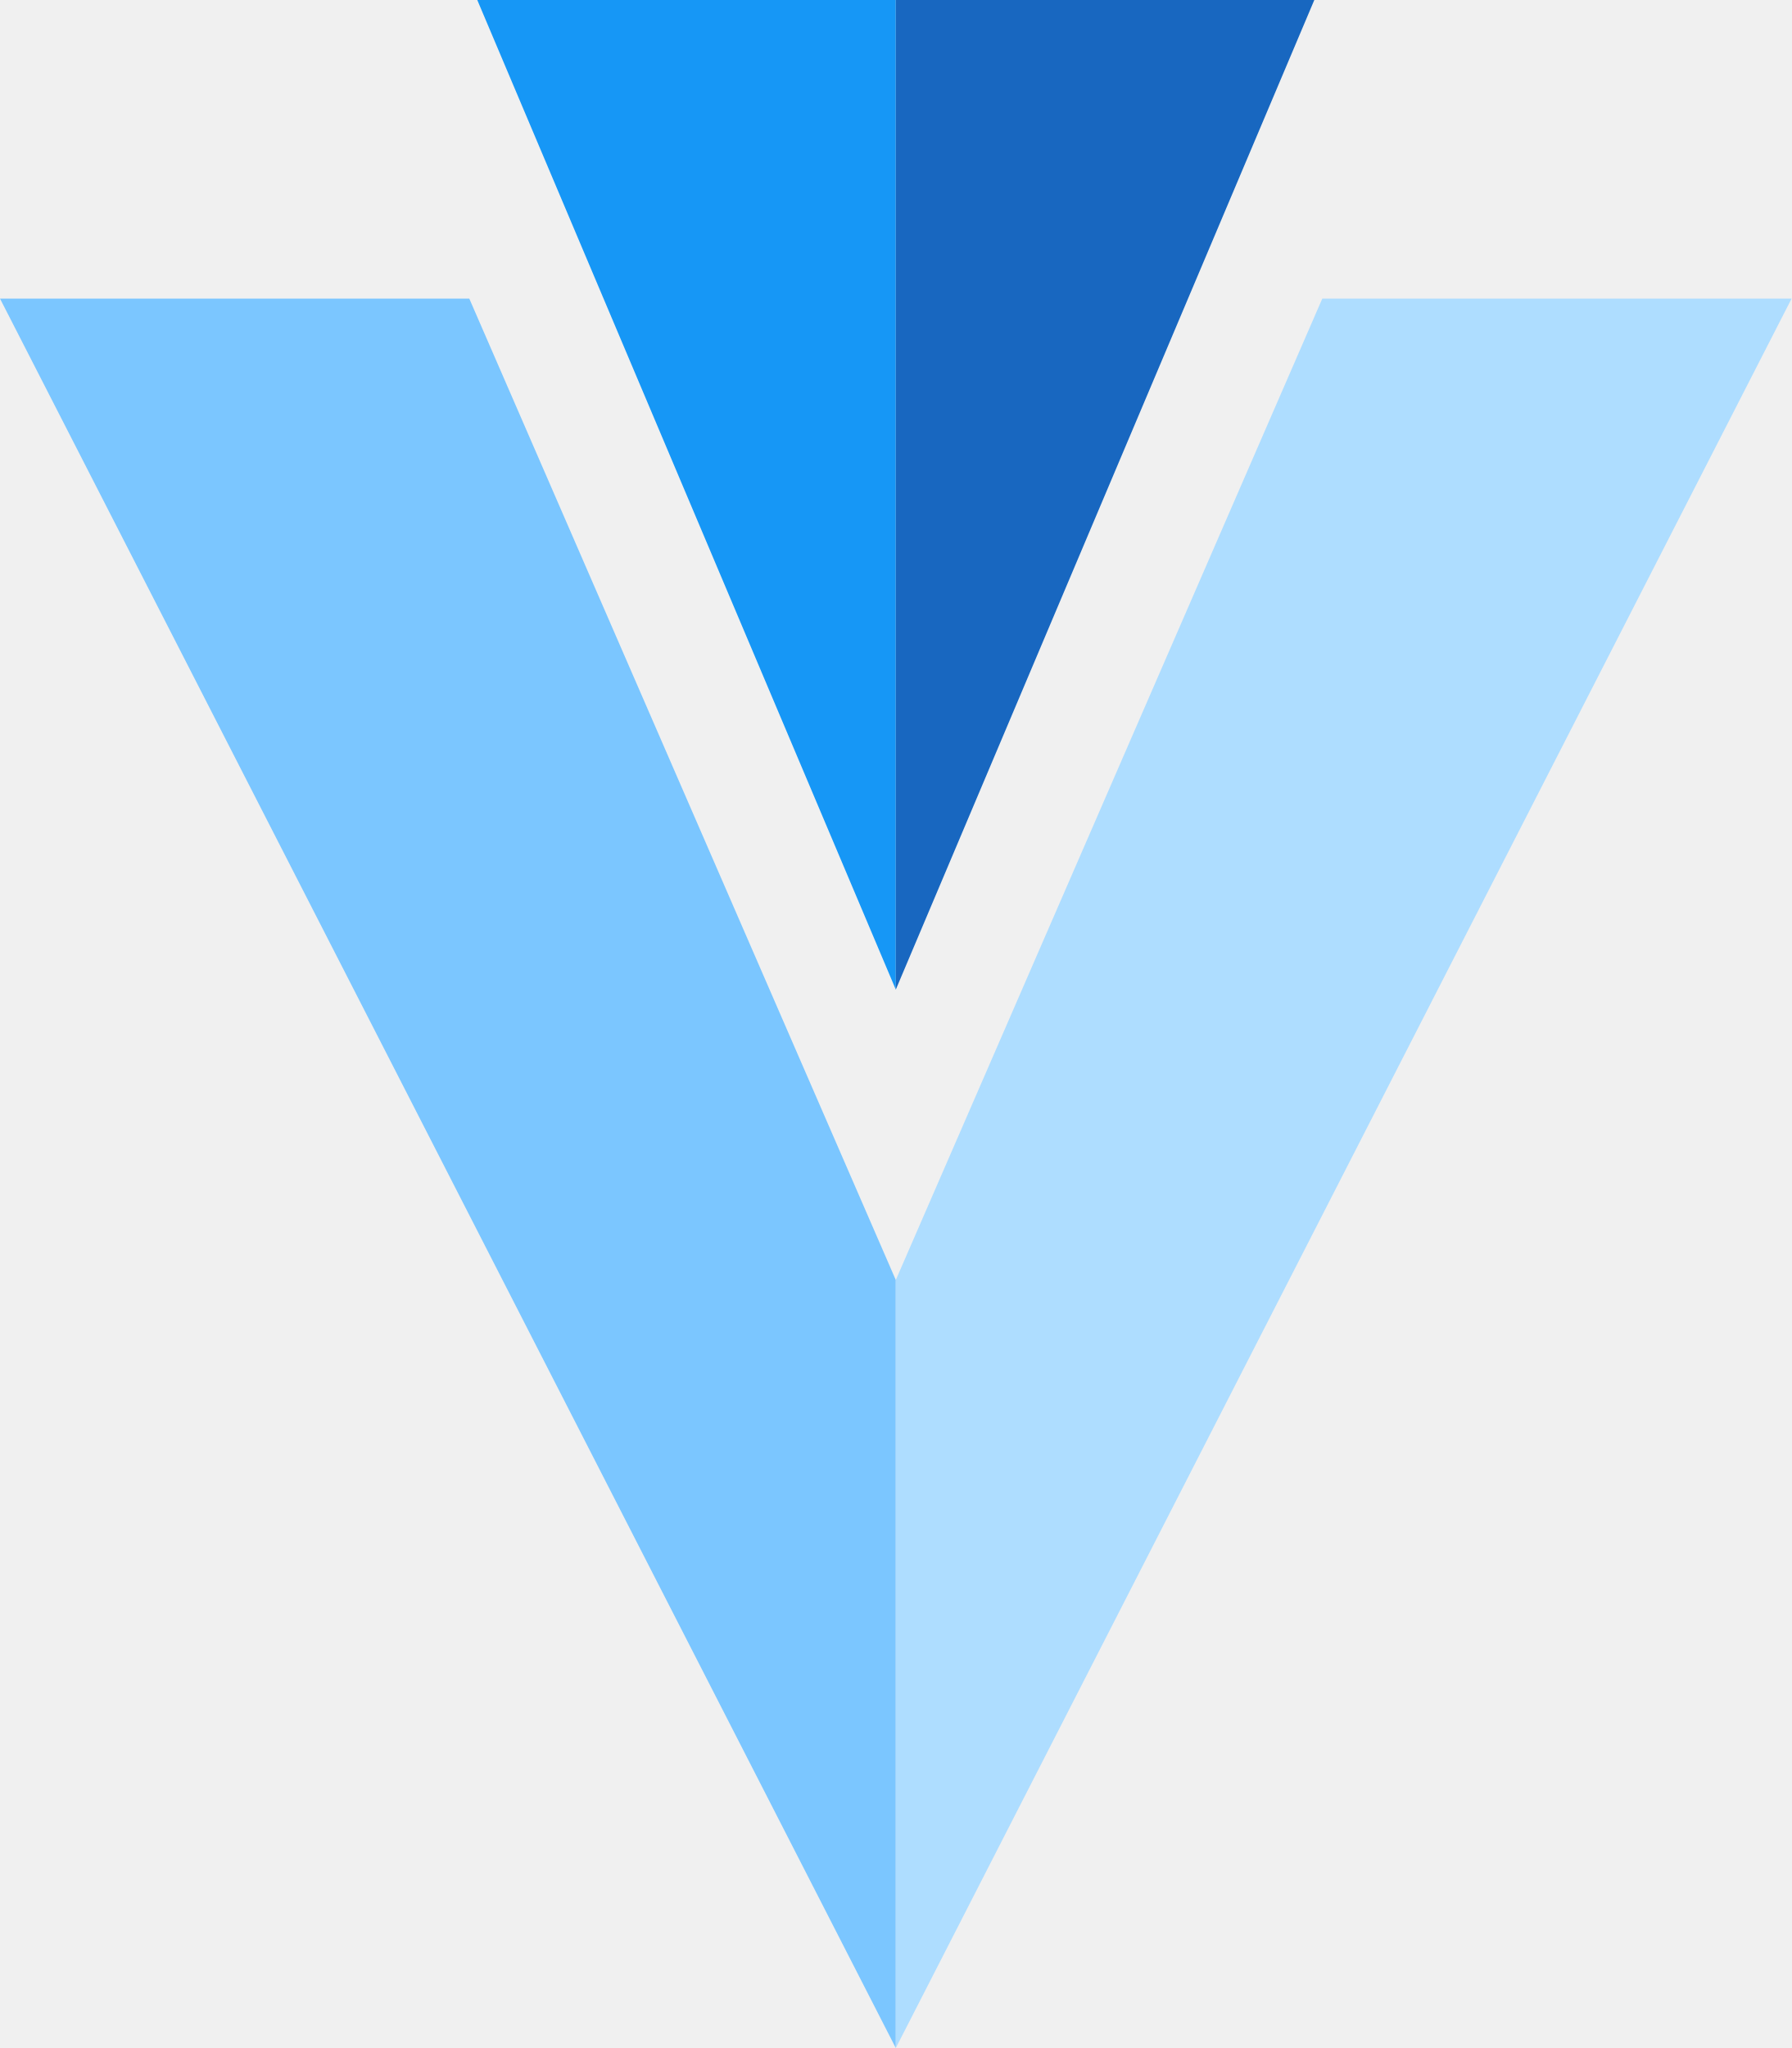
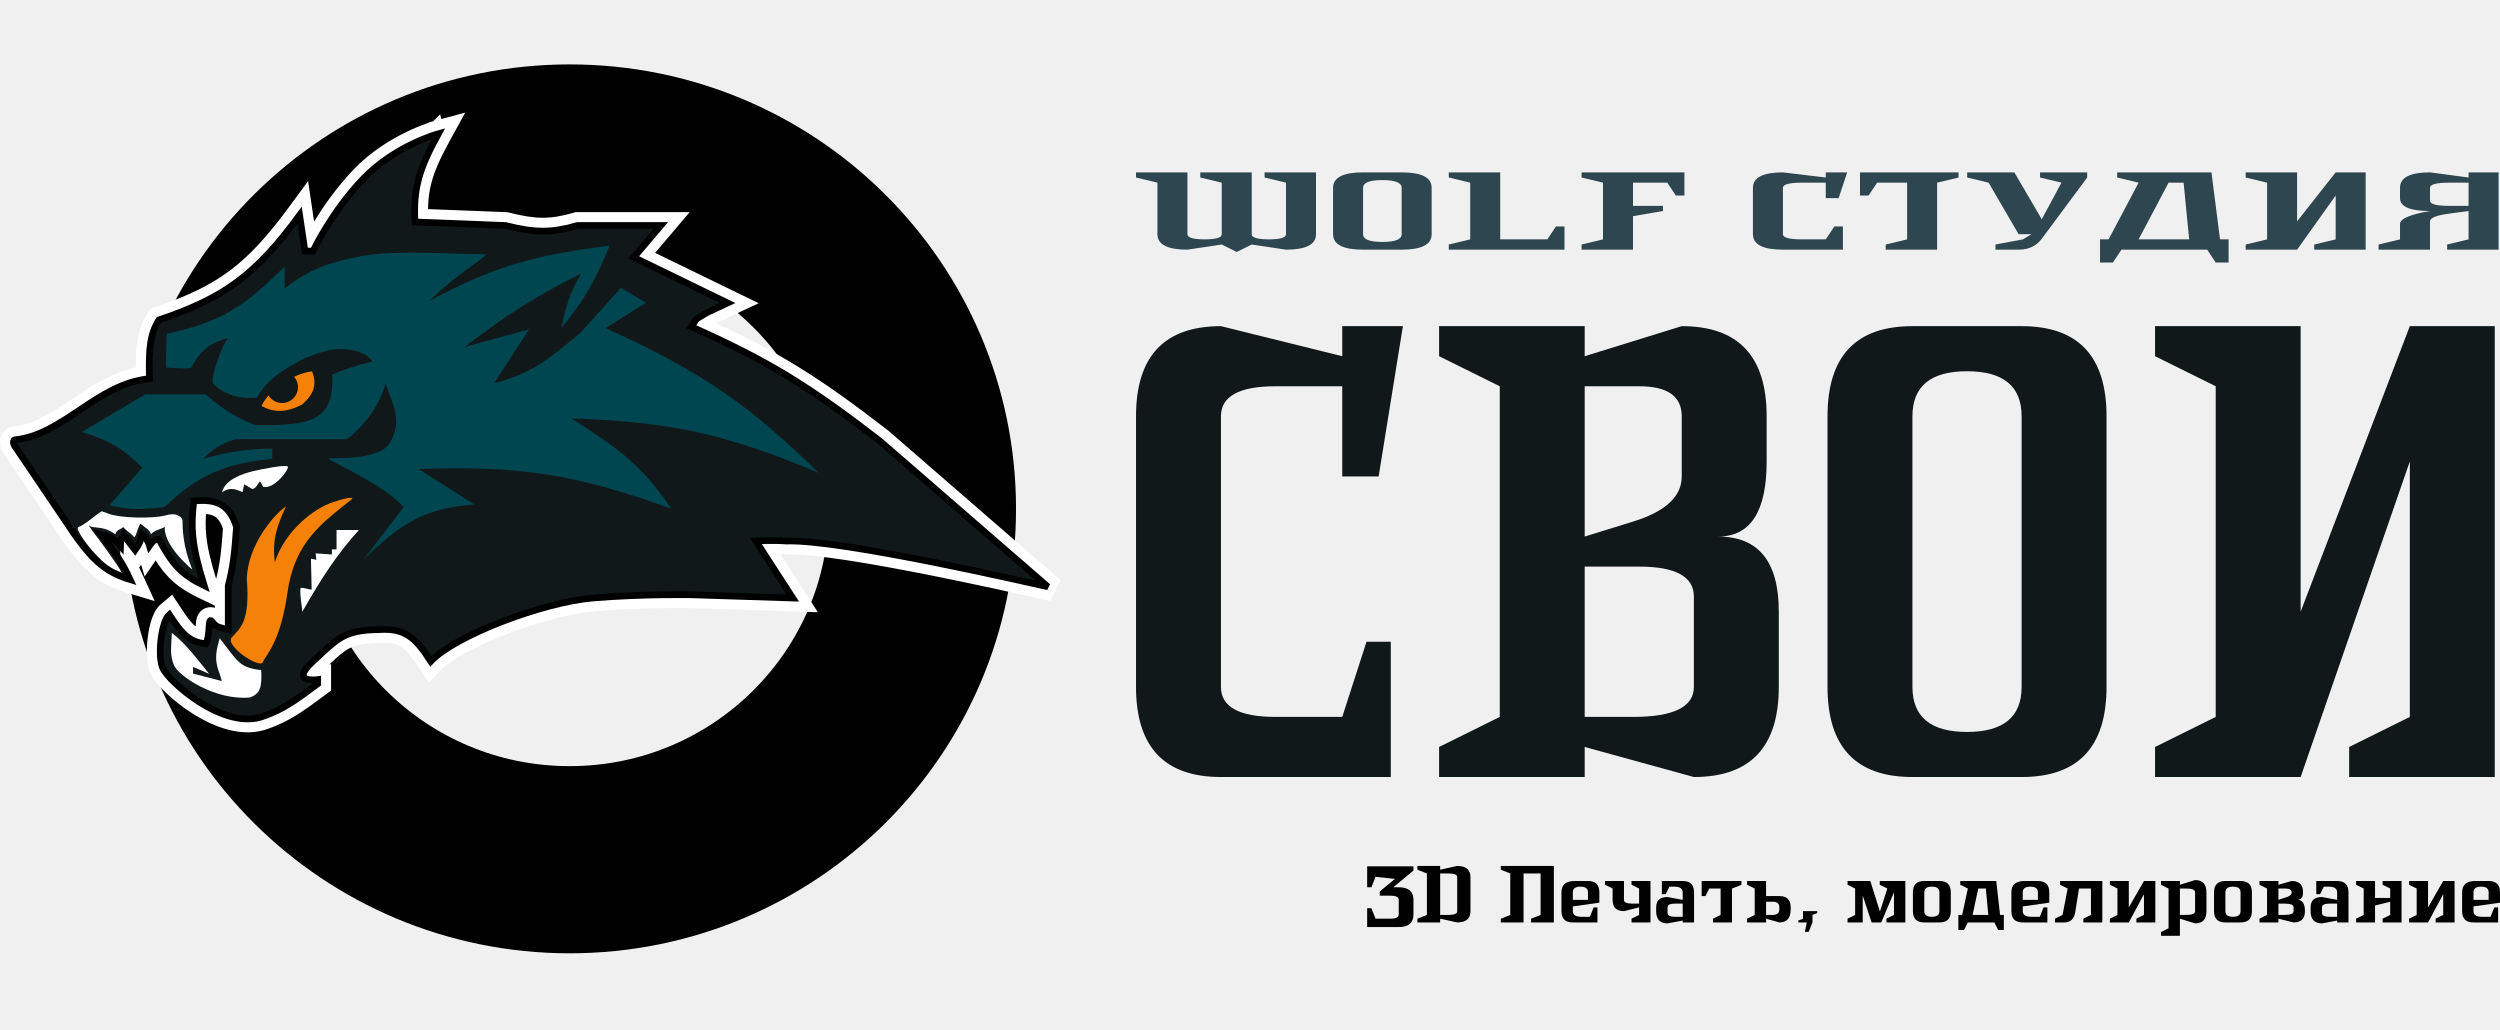
- <svg xmlns="http://www.w3.org/2000/svg" id="Layer_1" data-name="Layer 1" viewBox="0 0 87.5 100">
+ <svg xmlns="http://www.w3.org/2000/svg" width="187" height="77" viewBox="0 0 187 77" fill="none">
+   <g clip-path="url(#clip0_6_35)">
+     <ellipse cx="42.609" cy="38.062" rx="26.389" ry="26.245" stroke="black" stroke-width="14" />
+     <path d="M11.73 23.457L11.562 23.514L11.467 23.665C10.77 24.774 10.632 25.869 10.668 27.887C8.766 28.199 7.199 29.236 5.76 30.198L5.706 30.235C4.135 31.286 2.725 32.229 1.069 32.402L1.06 32.403L1.051 32.404C0.936 32.42 0.815 32.467 0.713 32.558C0.613 32.648 0.558 32.756 0.53 32.849C0.479 33.02 0.504 33.181 0.525 33.273C0.548 33.376 0.585 33.473 0.623 33.549C0.641 33.585 0.669 33.634 0.706 33.682C0.714 33.692 0.728 33.709 0.748 33.73L4.416 39.153C5.36 40.603 6.118 41.616 6.91 42.344C7.717 43.086 8.542 43.517 9.593 43.837L10.656 44.161L10.193 43.151C9.962 42.646 9.739 42.219 9.485 41.8L9.5 41.18C9.551 41.245 9.605 41.313 9.663 41.387L9.676 41.404L9.716 41.455L10.13 41.981L10.517 41.435C10.604 41.312 10.677 41.198 10.739 41.092L10.999 41.969L11.592 41.093C11.622 41.048 11.648 41.012 11.671 40.983C12.089 41.738 12.49 42.33 12.969 42.826C13.537 43.414 14.191 43.842 15.058 44.26L16.096 44.761L15.753 43.661C15.269 42.113 15.03 41.057 14.934 40.157C14.853 39.392 14.874 38.726 14.948 37.945C15.571 37.919 15.996 38.009 16.308 38.194C16.658 38.401 16.947 38.776 17.184 39.472C17.054 41.282 16.96 42.261 16.588 43.683L16.572 43.746V43.81V46.451C16.508 46.429 16.472 46.412 16.448 46.398C16.433 46.389 16.421 46.38 16.391 46.347C16.375 46.329 16.357 46.309 16.331 46.278L16.32 46.265C16.29 46.228 16.252 46.185 16.207 46.135C16.17 46.095 16.115 46.041 16.042 45.997C15.969 45.953 15.838 45.896 15.673 45.919C15.498 45.944 15.382 46.044 15.317 46.126C15.258 46.202 15.228 46.279 15.212 46.327C15.181 46.422 15.167 46.526 15.159 46.602C15.15 46.685 15.144 46.779 15.138 46.87C15.121 47.123 15.104 47.375 15.062 47.594C14.719 47.515 14.45 47.361 14.198 47.138C13.837 46.817 13.509 46.351 13.08 45.698L12.77 45.227L12.34 45.591C12.084 45.807 11.921 46.17 11.813 46.498C11.695 46.852 11.607 47.272 11.552 47.699C11.497 48.127 11.473 48.575 11.491 48.989C11.508 49.394 11.566 49.801 11.695 50.127C11.773 50.324 11.921 50.54 12.09 50.748C12.265 50.965 12.49 51.206 12.751 51.455C13.273 51.955 13.958 52.506 14.727 52.987C16.226 53.925 18.209 54.698 19.931 54.025C21.365 53.514 22.34 52.845 24.065 51.549L24.264 51.399V51.149V50.833V50.255L23.694 50.338L23.693 50.338L23.693 50.338L23.693 50.338L23.693 50.338L23.692 50.339L23.68 50.34C23.673 50.341 23.666 50.342 23.656 50.343C23.648 50.344 23.638 50.345 23.627 50.346C23.58 50.35 23.516 50.355 23.444 50.356C23.381 50.357 23.323 50.356 23.273 50.352C23.353 50.239 23.498 50.069 23.755 49.832C23.917 49.682 24.066 49.543 24.205 49.413C24.878 48.785 25.315 48.378 25.819 48.096C26.39 47.776 27.073 47.61 28.36 47.596L28.373 47.596L28.386 47.596C29.286 47.539 29.844 47.677 30.305 47.982C30.791 48.303 31.226 48.845 31.804 49.736L32.15 50.271L32.587 49.807C32.989 49.381 33.688 48.893 34.604 48.391C35.511 47.894 36.598 47.401 37.75 46.957C40.062 46.064 42.582 45.382 44.368 45.231C46.205 45.076 48.031 45.015 49.4 44.993C50.084 44.982 50.653 44.981 51.051 44.983C51.249 44.983 51.405 44.985 51.511 44.986L51.631 44.988L51.662 44.988H51.665L51.669 44.988L51.671 44.988L51.672 44.988L51.672 44.988L59.283 45.233L60.238 45.264L59.719 44.462L57.438 40.935C57.833 40.93 58.32 40.934 58.81 40.968L58.835 40.969L58.86 40.969C59.847 40.938 61.478 41.114 63.422 41.411C65.354 41.706 67.558 42.115 69.67 42.536C73.077 43.214 76.223 43.92 77.606 44.23C77.94 44.305 78.171 44.357 78.278 44.38L78.71 43.513L66.139 32.608L66.129 32.598L66.117 32.59C61.081 28.697 58.024 26.74 52.456 24.227L52.463 24.217L53.092 23.837L53.853 23.482L54.638 23.117L55.59 22.673L54.646 22.214L48.205 19.083L49.81 17.191L50.508 16.367H49.429H43.203H43.133L43.066 16.387C42.102 16.663 41.359 16.79 40.598 16.788C39.833 16.786 39.023 16.654 37.924 16.382L37.874 16.37L37.823 16.368L31.522 16.122C31.497 15.134 31.578 14.326 31.798 13.506C32.053 12.557 32.501 11.566 33.23 10.241L33.797 9.21L32.661 9.517L32.792 10C32.661 9.517 32.661 9.517 32.661 9.517L32.66 9.518L32.66 9.518L32.657 9.519L32.648 9.521L32.616 9.53C32.589 9.538 32.55 9.55 32.5 9.565C32.401 9.596 32.259 9.642 32.081 9.705C31.727 9.831 31.231 10.025 30.659 10.3C29.518 10.848 28.055 11.724 26.805 13.032C25.578 14.316 24.62 15.698 23.969 16.755C23.643 17.284 23.393 17.735 23.224 18.054C23.22 18.062 23.215 18.07 23.211 18.078L22.907 16.02L22.729 14.82L22.01 15.797C20.386 18.001 19.025 19.499 17.478 20.652C15.933 21.804 14.176 22.631 11.73 23.457ZM23.092 50.316C23.092 50.316 23.092 50.316 23.093 50.317C23.092 50.316 23.092 50.316 23.092 50.316Z" fill="#11181A" stroke="white" />
+     <path d="M11.89 23.931C11.23 24.982 11.115 26.016 11.178 28.324C7.239 28.71 4.763 32.52 1.12 32.899C0.869 32.934 1.084 33.405 1.12 33.388L4.832 38.877C6.715 41.768 7.756 42.756 9.738 43.359C9.177 42.133 8.668 41.384 7.583 39.993C8.227 40.168 8.576 40.287 9.009 40.813C9.017 40.455 9.072 40.276 9.248 39.993C9.456 40.315 9.653 40.566 10.069 41.095L10.109 41.146C10.441 40.677 10.53 40.391 10.635 39.993C10.965 40.3 11.079 40.48 11.178 40.813C11.421 40.453 11.577 40.353 11.89 40.337C12.88 42.222 13.607 43.005 15.275 43.81C14.299 40.685 14.277 39.444 14.493 37.477C16.273 37.292 17.167 37.782 17.69 39.409C17.556 41.287 17.463 42.314 17.072 43.81V47.096C16.063 46.87 16.151 46.816 15.837 46.472C15.523 46.127 15.759 47.406 15.411 48.148C14.109 48.06 13.511 47.264 12.662 45.973C12.092 46.454 11.762 48.941 12.16 49.943C12.558 50.943 16.784 54.726 19.756 53.557C21.116 53.073 22.039 52.445 23.764 51.149V50.833C23.764 50.833 21.59 51.149 23.416 49.464C25.241 47.78 25.7 47.125 28.355 47.096C30.292 46.975 31.064 47.677 32.223 49.464C34.048 47.529 40.622 45.046 44.326 44.733C48.029 44.42 51.681 44.489 51.681 44.489L59.299 44.733L56.541 40.469C56.541 40.469 57.675 40.389 58.844 40.469C62.997 40.338 77.309 43.662 78.383 43.891L65.812 32.985C60.641 28.989 57.586 27.055 51.713 24.441L52.108 23.847L52.856 23.395L53.642 23.029L54.427 22.663L47.407 19.251L49.429 16.867H43.203C41.221 17.436 40.035 17.42 37.804 16.867L31.041 16.604C30.909 14.126 31.321 12.676 32.792 10C32.792 10 29.557 10.877 27.167 13.377C24.776 15.878 23.416 18.781 23.416 18.781H22.81L22.412 16.093C19.137 20.539 16.835 22.261 11.89 23.931Z" fill="#11181A" stroke="black" stroke-width="0.5" />
+     <path d="M23.341 27.773C22.023 27.929 20.147 29.08 19.56 30.368C20.492 30.874 21.413 30.876 22.604 30.256C23.323 29.6 23.791 28.922 23.341 27.773Z" fill="#F58108" />
+     <ellipse cx="21.098" cy="28.958" rx="1.192" ry="1.185" fill="#0F1718" />
+     <path d="M10.637 34.978L8.182 37.81C9.7 38.145 10.615 38.128 12.297 37.934C14.702 35.656 16.601 34.705 20.359 34.318V33.553C18.223 33.566 16.759 33.89 15.206 34.318C15.898 33.605 16.507 33.196 17.642 32.848C17.642 32.848 25.659 32.868 25.893 32.848C26.127 32.828 28.212 31.054 28.842 28.696C29.511 30.57 30.08 31.54 29.143 33.169C28.788 33.6 28.523 33.76 27.954 33.919C26.82 34.366 24.663 34.221 24.558 34.3C24.454 34.379 28.832 36.292 30.185 37.946L27.213 41.828C30.06 39.083 31.809 38.009 35.472 37.732L31.314 35.084C38.658 34.846 42.792 35.36 50.21 38.054C47.843 34.503 45.764 33.261 42.754 31.295C50.248 31.558 54.368 32.483 61.241 35.368C56.142 30.431 52.87 27.981 45.307 24.54L48.326 22.649L46.443 21.536L43.389 24.927C41.028 26.843 39.904 27.891 36.956 28.668L39.574 24.638L34.746 25.95C37.947 23.555 39.807 22.292 43.471 20.454C42.601 21.937 42.354 22.863 41.978 24.542C43.723 22.437 44.5 21.07 45.604 18.371C40.119 19.075 37.119 19.819 32.064 22.542C34.692 20.091 35.419 19.928 36.384 19.032C32.783 18.956 29.37 18.717 27.034 19.155C24.697 19.594 23.02 20.174 21.295 21.582V19.942C18.309 22.835 16.866 23.994 12.469 24.973C12.443 26.021 12.381 27.572 12.469 27.515C12.556 27.459 13.837 27.63 14.292 27.515C15.053 26.104 15.71 25.681 17.092 25.267C16.803 25.353 15.653 28.327 15.956 28.696C16.259 29.066 17.358 29.913 19.216 29.748C20.133 27.995 22.483 26.998 22.361 27.032C22.239 27.067 24.215 26.051 25.538 26.11C26.86 26.169 27.443 26.503 27.88 27.032C26.646 27.33 26.065 27.528 24.843 28.02C25.037 31.381 23.361 31.892 19.049 31.784C17.462 31.119 16.667 30.599 15.363 29.497H10.868L6.116 32.313C8.226 32.977 9.225 33.55 10.637 34.978Z" fill="#004650" />
+     <path d="M17.346 47.661C16.757 48.292 19.468 50.068 19.666 49.528C19.863 48.988 20.962 48.145 21.507 44.304C22.051 40.462 24.179 39.063 26.35 37.312C26.35 37.312 26.508 37.042 24.97 37.537C23.431 38.032 21.309 39.731 20.558 42.059C20.385 40.565 20.564 39.65 21.395 37.874C20.639 38.355 18.513 40.678 18.46 43.346C18.725 46.494 17.936 47.031 17.346 47.661Z" fill="#F58108" />
+     <path d="M15.649 50.405L14.441 49.883V50.385L16.594 50.943L16.433 50.405C15.957 49.232 16.227 48.508 16.433 47.74C17.755 49.428 17.876 49.948 19.538 50.123C19.612 51.453 19.433 51.898 18.697 52.172C16.064 52.417 13.313 50.535 13.005 49.742C12.697 48.95 12.807 48.563 12.852 47.342C13.957 48.174 14.967 49.588 15.649 50.405Z" fill="white" />
+     <path d="M12.327 38.564C11.377 38.809 8.947 38.751 8.131 38.428C8.006 38.379 7.607 38.242 7.607 38.242C7.109 38.543 6.376 39.236 5.862 39.429C5.573 39.537 6.681 41.06 7.607 41.921C8.329 42.593 8.921 42.746 9.099 42.828C8.839 42.277 7.358 40.281 6.883 39.673C6.833 39.569 6.585 39.26 6.666 39.315C6.816 39.417 6.939 39.422 6.99 39.429C7.61 39.508 7.964 39.497 8.635 39.965C8.707 39.577 9.101 39.607 9.205 39.411C9.581 39.836 9.672 39.764 10.049 40.189C10.231 39.994 10.225 39.659 10.492 39.165C10.796 39.428 11.219 39.629 11.293 39.965C11.572 39.632 11.97 39.623 12.327 39.411C12.276 39.977 12.635 41.098 14.394 42.617C13.679 40.939 13.652 39.486 13.652 38.961C13.652 38.685 13.339 38.555 13.144 38.496C12.97 38.444 12.775 38.448 12.327 38.564Z" fill="white" />
+     <path d="M18.86 35.262C18.11 35.449 16.849 35.874 16.605 36.815C17.127 36.482 17.489 36.51 18.14 36.815L18.269 36.231L18.86 36.574C19.136 36.584 19.34 36.097 19.433 36.012C19.545 36.09 19.614 36.309 19.687 36.416C20.51 36.636 21.703 35.034 21.515 34.891C21.326 34.747 19.61 35.076 18.86 35.262Z" fill="white" />
+     <path d="M22.478 43.976C22.416 44.582 22.578 45.184 22.613 45.761C24.097 43.151 25.243 41.42 26.844 39.643H25.174V41.094H24.826V41.475L23.611 41.391L23.661 41.873L23.258 41.788L23.313 44.105C23.021 44.08 22.77 43.954 22.478 43.976Z" fill="white" />
+     <path d="M88.82 12.893V17.519C88.82 17.776 89.248 17.904 90.102 17.904C90.957 17.904 91.385 17.776 91.385 17.519V13.664L89.782 13.278V12.893H93.629V17.519C93.629 17.776 94.056 17.904 94.911 17.904C95.766 17.904 96.193 17.776 96.193 17.519V13.664L94.59 13.278V12.893H98.437V17.519C98.437 18.29 97.689 18.675 96.193 18.675L93.629 18.29L92.507 18.849L91.385 18.29L88.82 18.675C87.324 18.675 86.576 18.29 86.576 17.519V13.664L84.974 13.278V12.893H88.82Z" fill="#2E464F" />
+     <path d="M104.843 12.893C106.339 12.893 107.087 13.278 107.087 14.049V17.519C107.087 18.29 106.339 18.675 104.843 18.675H101.958C100.462 18.675 99.714 18.29 99.714 17.519V14.049C99.714 13.278 100.462 12.893 101.958 12.893H104.843ZM103.4 18.097C104.362 18.097 104.843 17.904 104.843 17.519V14.049C104.843 13.664 104.362 13.471 103.4 13.471C102.439 13.471 101.958 13.664 101.958 14.049V17.519C101.958 17.904 102.439 18.097 103.4 18.097Z" fill="#2E464F" />
+     <path d="M108.369 13.278V12.893H112.215V17.904H115.742L116.383 16.941H117.024V18.675H108.369V18.29L109.972 17.904V13.664L108.369 13.278Z" fill="#2E464F" />
+     <path d="M119.904 17.904V13.664L118.301 13.278V12.893H125.994V14.627H125.353L124.712 13.664H122.148V15.398H124.391V15.784L122.148 16.169V18.675H118.301V18.29L119.904 17.904Z" fill="#2E464F" />
+     <path d="M138.17 12.893L137.529 14.82H136.567V13.664H134.804C133.843 13.664 133.362 13.792 133.362 14.049V17.519C133.362 17.776 133.843 17.904 134.804 17.904H136.567L137.208 16.941H137.85V18.675H133.362C131.866 18.675 131.118 18.29 131.118 17.519V14.049C131.118 13.278 131.866 12.893 133.362 12.893L136.567 13.278V12.893H138.17Z" fill="#2E464F" />
+     <path d="M141.05 18.675V18.29L142.653 17.904V13.664H140.409L139.768 14.627H139.127V12.893H146.499V13.278L144.897 13.664V18.675H141.05Z" fill="#2E464F" />
+     <path d="M150.992 17.519L148.748 13.664L147.145 13.278V12.893H150.672L152.723 16.401L154.198 13.664L152.595 13.278V12.893H156.121V13.278L152.691 17.904C152.285 18.418 151.719 18.675 150.992 18.675H149.261V18.29L151.313 17.904L151.954 17.519H150.992Z" fill="#2E464F" />
+     <path d="M157.083 19.639V17.904H157.724L159.968 13.664L158.365 13.278V12.893H165.417L166.058 17.904H166.699V19.639H165.737L165.096 18.675H158.685L158.044 19.639H157.083ZM159.968 17.904H163.75L163.333 13.664H162.211L159.968 17.904Z" fill="#2E464F" />
+     <path d="M167.976 18.675V18.29L169.579 17.904V13.664L167.976 13.278V12.893H171.823V16.555L174.708 12.893H176.952V18.675H173.105V18.29L174.708 17.904V14.627L171.823 18.675H167.976Z" fill="#2E464F" />
+     <path d="M184.65 17.904V15.784L183.207 15.977C182.246 16.105 181.765 16.298 181.765 16.555V18.675H177.918V18.29L179.521 17.904V16.748C179.521 16.362 180.269 16.041 181.765 15.784C180.269 15.784 179.521 15.463 179.521 14.82V14.049C179.521 13.278 180.269 12.893 181.765 12.893L184.65 13.278V12.893H186.894V18.675H183.047V18.29L184.65 17.904ZM184.65 13.664H183.207C182.246 13.664 181.765 13.792 181.765 14.049V15.013C181.765 15.27 182.246 15.398 183.207 15.398H184.65V13.664Z" fill="#2E464F" />
+     <path d="M104.937 24.396L103.122 35.638H100.4V28.893H95.409C92.687 28.893 91.326 29.642 91.326 31.141V51.376C91.326 52.875 92.687 53.624 95.409 53.624H100.4L102.215 48.004H104.03V58.121H91.326C87.091 58.121 84.974 55.873 84.974 51.376V31.141C84.974 26.645 87.091 24.396 91.326 24.396L100.4 26.645V24.396H104.937Z" fill="#11181A" />
+     <path d="M107.645 58.121V55.873L112.183 53.624V28.893L107.645 26.645V24.396H118.535V26.645L125.794 24.396C130.029 24.396 132.146 26.645 132.146 31.141V34.514C132.146 38.261 130.936 40.135 128.517 40.135C131.541 40.135 133.054 42.008 133.054 45.755V51.376C133.054 55.873 130.936 58.121 126.702 58.121L118.535 55.873V58.121H107.645ZM118.535 53.624H122.164C125.189 53.624 126.702 52.875 126.702 51.376V44.631C126.702 43.132 125.34 42.383 122.618 42.383H118.535V53.624ZM118.535 40.135L122.164 39.011C124.584 38.261 125.794 37.137 125.794 35.638V31.141C125.794 29.642 124.736 28.893 122.618 28.893H118.535V40.135Z" fill="#11181A" />
+     <path d="M151.217 24.396C155.451 24.396 157.569 26.645 157.569 31.141V51.376C157.569 55.873 155.451 58.121 151.217 58.121H143.05C138.815 58.121 136.698 55.873 136.698 51.376V31.141C136.698 26.645 138.815 24.396 143.05 24.396H151.217ZM147.133 54.749C149.855 54.749 151.217 53.624 151.217 51.376V31.141C151.217 28.893 149.855 27.769 147.133 27.769C144.411 27.769 143.05 28.893 143.05 31.141V51.376C143.05 53.624 144.411 54.749 147.133 54.749Z" fill="#11181A" />
+     <path d="M161.198 58.121V55.873L165.736 53.624V28.893L161.198 26.645V24.396H172.088V45.755L180.255 24.396H186.607V58.121H175.717V55.873L180.255 53.624V34.514L172.088 58.121H161.198Z" fill="#11181A" />
+     <path d="M108.361 68.436C108.786 68.436 108.999 68.341 108.999 68.154V65.617C108.999 65.429 108.786 65.335 108.361 65.335H107.724V68.436H108.361ZM106.023 68.999V68.717L106.732 68.436V65.335L106.023 65.053V64.772H107.724V65.053L108.999 64.772C109.66 64.772 109.991 65.053 109.991 65.617V68.154C109.991 68.717 109.66 68.999 108.999 68.999L107.724 68.717V68.999H106.023Z" fill="black" />
+     <path d="M112.26 68.999V68.717L112.969 68.436V65.335L112.26 65.053V64.772H116.228V68.999H114.527V68.717L115.236 68.436V65.335H113.961V68.999H112.26Z" fill="black" />
+     <path d="M118.78 65.899C119.347 65.899 119.631 66.181 119.631 66.744V67.519L117.647 67.801V68.154C117.647 68.436 117.859 68.576 118.284 68.576H118.922L119.205 67.872H119.489V68.999H117.647C117.08 68.999 116.797 68.717 116.797 68.154V66.744C116.797 66.181 117.127 65.899 117.789 65.899H118.78ZM118.78 67.308V66.744C118.78 66.463 118.591 66.322 118.214 66.322C117.836 66.322 117.647 66.463 117.647 66.744V67.308H118.78Z" fill="black" />
+     <path d="M122.606 68.436V67.872L121.473 68.154C120.906 68.154 120.622 67.872 120.622 67.308V66.463L120.056 66.181V65.899H121.473V67.308C121.473 67.496 121.685 67.59 122.11 67.59H122.606V66.463L122.039 66.181V65.899H123.456V68.999H122.039V68.717L122.606 68.436Z" fill="black" />
+     <path d="M124.732 69.07C124.165 69.07 123.881 68.764 123.881 68.154V67.872C123.881 67.355 124.165 67.097 124.732 67.097L125.865 67.308V66.744C125.865 66.463 125.653 66.322 125.228 66.322H124.873L124.59 66.885H124.307V65.899H125.865C126.432 65.899 126.715 66.181 126.715 66.744V68.999H125.865V68.858L124.732 69.07ZM125.298 67.59C124.921 67.59 124.732 67.684 124.732 67.872V68.294C124.732 68.482 124.921 68.576 125.298 68.576H125.865V67.59H125.298Z" fill="black" />
+     <path d="M128.135 68.999V68.717L128.701 68.436V66.463H127.851L127.568 67.026H127.284V65.899H130.26V66.181L129.552 66.463V68.999H128.135Z" fill="black" />
+     <path d="M130.685 68.999V68.717L131.252 68.436V66.463L130.685 66.181V65.899H132.102V67.026H133.094C133.661 67.026 133.944 67.308 133.944 67.872V68.013C133.944 68.67 133.661 68.999 133.094 68.999L132.102 68.717V68.999H130.685ZM132.102 68.436H132.598C132.929 68.436 133.094 68.294 133.094 68.013V67.872C133.094 67.59 132.929 67.449 132.598 67.449H132.102V68.436Z" fill="black" />
+     <path d="M134.511 68.999V68.858L134.865 68.717V68.154H135.928V68.294L135.574 68.436V68.999L135.29 69.704H135.007L135.149 68.999H134.511Z" fill="black" />
+     <path d="M139.997 68.999L139.331 66.984V68.999H138.197V68.717L138.764 68.436V66.463L138.197 66.181V65.899H139.898L140.62 68.182L141.173 66.463L140.606 66.181V65.899H142.519V68.999H141.102V68.717L141.669 68.436V66.744L140.719 68.999H139.997Z" fill="black" />
+     <path d="M145.069 65.899C145.636 65.899 145.92 66.181 145.92 66.744V68.154C145.92 68.717 145.636 68.999 145.069 68.999H143.936C143.369 68.999 143.086 68.717 143.086 68.154V66.744C143.086 66.181 143.369 65.899 143.936 65.899H145.069ZM144.503 68.576C144.881 68.576 145.069 68.436 145.069 68.154V66.744C145.069 66.463 144.881 66.322 144.503 66.322C144.125 66.322 143.936 66.463 143.936 66.744V68.154C143.936 68.436 144.125 68.576 144.503 68.576Z" fill="black" />
+     <path d="M146.486 69.563V68.436H146.77L147.195 66.463L146.628 66.181V65.899H149.32L149.604 68.436H149.887V69.563H149.462L149.179 68.999H147.195L146.912 69.563H146.486ZM147.549 68.436H148.725L148.541 66.463H147.974L147.549 68.436Z" fill="black" />
+     <path d="M152.435 65.899C153.002 65.899 153.286 66.181 153.286 66.744V67.519L151.302 67.801V68.154C151.302 68.436 151.514 68.576 151.94 68.576H152.577L152.861 67.872H153.144V68.999H151.302C150.735 68.999 150.452 68.717 150.452 68.154V66.744C150.452 66.181 150.782 65.899 151.444 65.899H152.435ZM152.435 67.308V66.744C152.435 66.463 152.247 66.322 151.869 66.322C151.491 66.322 151.302 66.463 151.302 66.744V67.308H152.435Z" fill="black" />
+     <path d="M153.711 68.999V68.717L154.278 68.436L154.334 68.154L154.66 66.463L154.093 66.181V65.899H157.253V68.999H155.836V68.717L156.403 68.436V66.463H155.51L155.241 68.154C155.165 68.717 154.892 68.999 154.419 68.999H153.711Z" fill="black" />
+     <path d="M157.818 68.999V68.717L158.385 68.436V66.463L157.818 66.181V65.899H159.235V67.872L160.368 65.899H161.218V68.999H159.801V68.717L160.368 68.436V66.885L159.235 68.999H157.818Z" fill="black" />
+     <path d="M163.554 68.436C163.979 68.436 164.192 68.341 164.192 68.154V66.744C164.192 66.556 163.979 66.463 163.554 66.463H163.058V68.436H163.554ZM163.058 65.899V66.181L164.192 65.828C164.759 65.828 165.042 66.138 165.042 66.758V68.168C165.042 68.769 164.759 69.07 164.192 69.07L163.058 68.717V70H161.641V69.718L162.208 69.436V66.463L161.641 66.181V65.899H163.058Z" fill="black" />
+     <path d="M167.593 65.899C168.159 65.899 168.443 66.181 168.443 66.744V68.154C168.443 68.717 168.159 68.999 167.593 68.999H166.459C165.892 68.999 165.609 68.717 165.609 68.154V66.744C165.609 66.181 165.892 65.899 166.459 65.899H167.593ZM167.026 68.576C167.404 68.576 167.593 68.436 167.593 68.154V66.744C167.593 66.463 167.404 66.322 167.026 66.322C166.648 66.322 166.459 66.463 166.459 66.744V68.154C166.459 68.436 166.648 68.576 167.026 68.576Z" fill="black" />
+     <path d="M169.01 68.999V68.717L169.576 68.436V66.463L169.01 66.181V65.899H170.426V66.181L171.418 65.899C171.985 65.899 172.269 66.181 172.269 66.744C172.269 67.12 172.127 67.308 171.843 67.308C172.221 67.308 172.41 67.59 172.41 68.154C172.41 68.717 172.127 68.999 171.56 68.999L170.426 68.717V68.999H169.01ZM170.426 68.436H170.852C171.324 68.436 171.56 68.341 171.56 68.154V67.872C171.56 67.684 171.348 67.59 170.922 67.59H170.426V68.436ZM170.426 67.308L170.852 67.167C171.229 67.073 171.418 66.932 171.418 66.744C171.418 66.556 171.253 66.463 170.922 66.463H170.426V67.308Z" fill="black" />
+     <path d="M173.683 69.07C173.117 69.07 172.833 68.764 172.833 68.154V67.872C172.833 67.355 173.117 67.097 173.683 67.097L174.817 67.308V66.744C174.817 66.463 174.604 66.322 174.179 66.322H173.825L173.542 66.885H173.258V65.899H174.817C175.384 65.899 175.667 66.181 175.667 66.744V68.999H174.817V68.858L173.683 69.07ZM174.25 67.59C173.872 67.59 173.683 67.684 173.683 67.872V68.294C173.683 68.482 173.872 68.576 174.25 68.576H174.817V67.59H174.25Z" fill="black" />
+     <path d="M176.236 68.999V68.717L176.803 68.436V66.463L176.236 66.181V65.899H177.653V67.167H178.787V66.463L178.22 66.181V65.899H179.637V68.999H178.22V68.717L178.787 68.436V67.449L177.653 67.731V68.999H176.236Z" fill="black" />
+     <path d="M180.201 68.999V68.717L180.768 68.436V66.463L180.201 66.181V65.899H181.618V67.872L182.752 65.899H183.602V68.999H182.185V68.717L182.752 68.436V66.885L181.618 68.999H180.201Z" fill="black" />
+     <path d="M186.15 65.899C186.717 65.899 187.001 66.181 187.001 66.744V67.519L185.017 67.801V68.154C185.017 68.436 185.229 68.576 185.654 68.576H186.292L186.575 67.872H186.859V68.999H185.017C184.45 68.999 184.167 68.717 184.167 68.154V66.744C184.167 66.181 184.497 65.899 185.158 65.899H186.15ZM186.15 67.308V66.744C186.15 66.463 185.961 66.322 185.584 66.322C185.206 66.322 185.017 66.463 185.017 66.744V67.308H186.15Z" fill="black" />
+     <path d="M102.264 66.369V64.803H105.727V65.116L104.216 66.369H104.625C105.36 66.369 105.727 66.682 105.727 67.308V68.404C105.727 69.031 105.36 69.344 104.625 69.344H102.264V67.934H102.579L102.893 68.717H103.996C104.415 68.717 104.625 68.613 104.625 68.404V67.308C104.625 67.099 104.415 66.995 103.996 66.995H103.208V66.682L104.342 65.742L102.893 65.586L102.579 66.369H102.264Z" fill="black" />
+   </g>
  <defs>
-     <style>.cls-1{fill:#1697f6;}.cls-2{fill:#7bc6ff;}.cls-3{fill:#1867c0;}.cls-4{fill:#aeddff;}</style>
+     <clipPath id="clip0_6_35">
+       <rect width="187" height="77" fill="white" />
+     </clipPath>
  </defs>
-   <polyline class="cls-1" points="43.75 0 23.31 0 43.75 48.32" />
-   <polygon class="cls-2" points="43.75 62.5 43.75 100 0 14.58 22.92 14.58 43.75 62.5" />
-   <polyline class="cls-3" points="43.75 0 64.19 0 43.75 48.32" />
-   <polygon class="cls-4" points="64.58 14.58 87.5 14.58 43.75 100 43.75 62.5 64.58 14.58" />
</svg>
